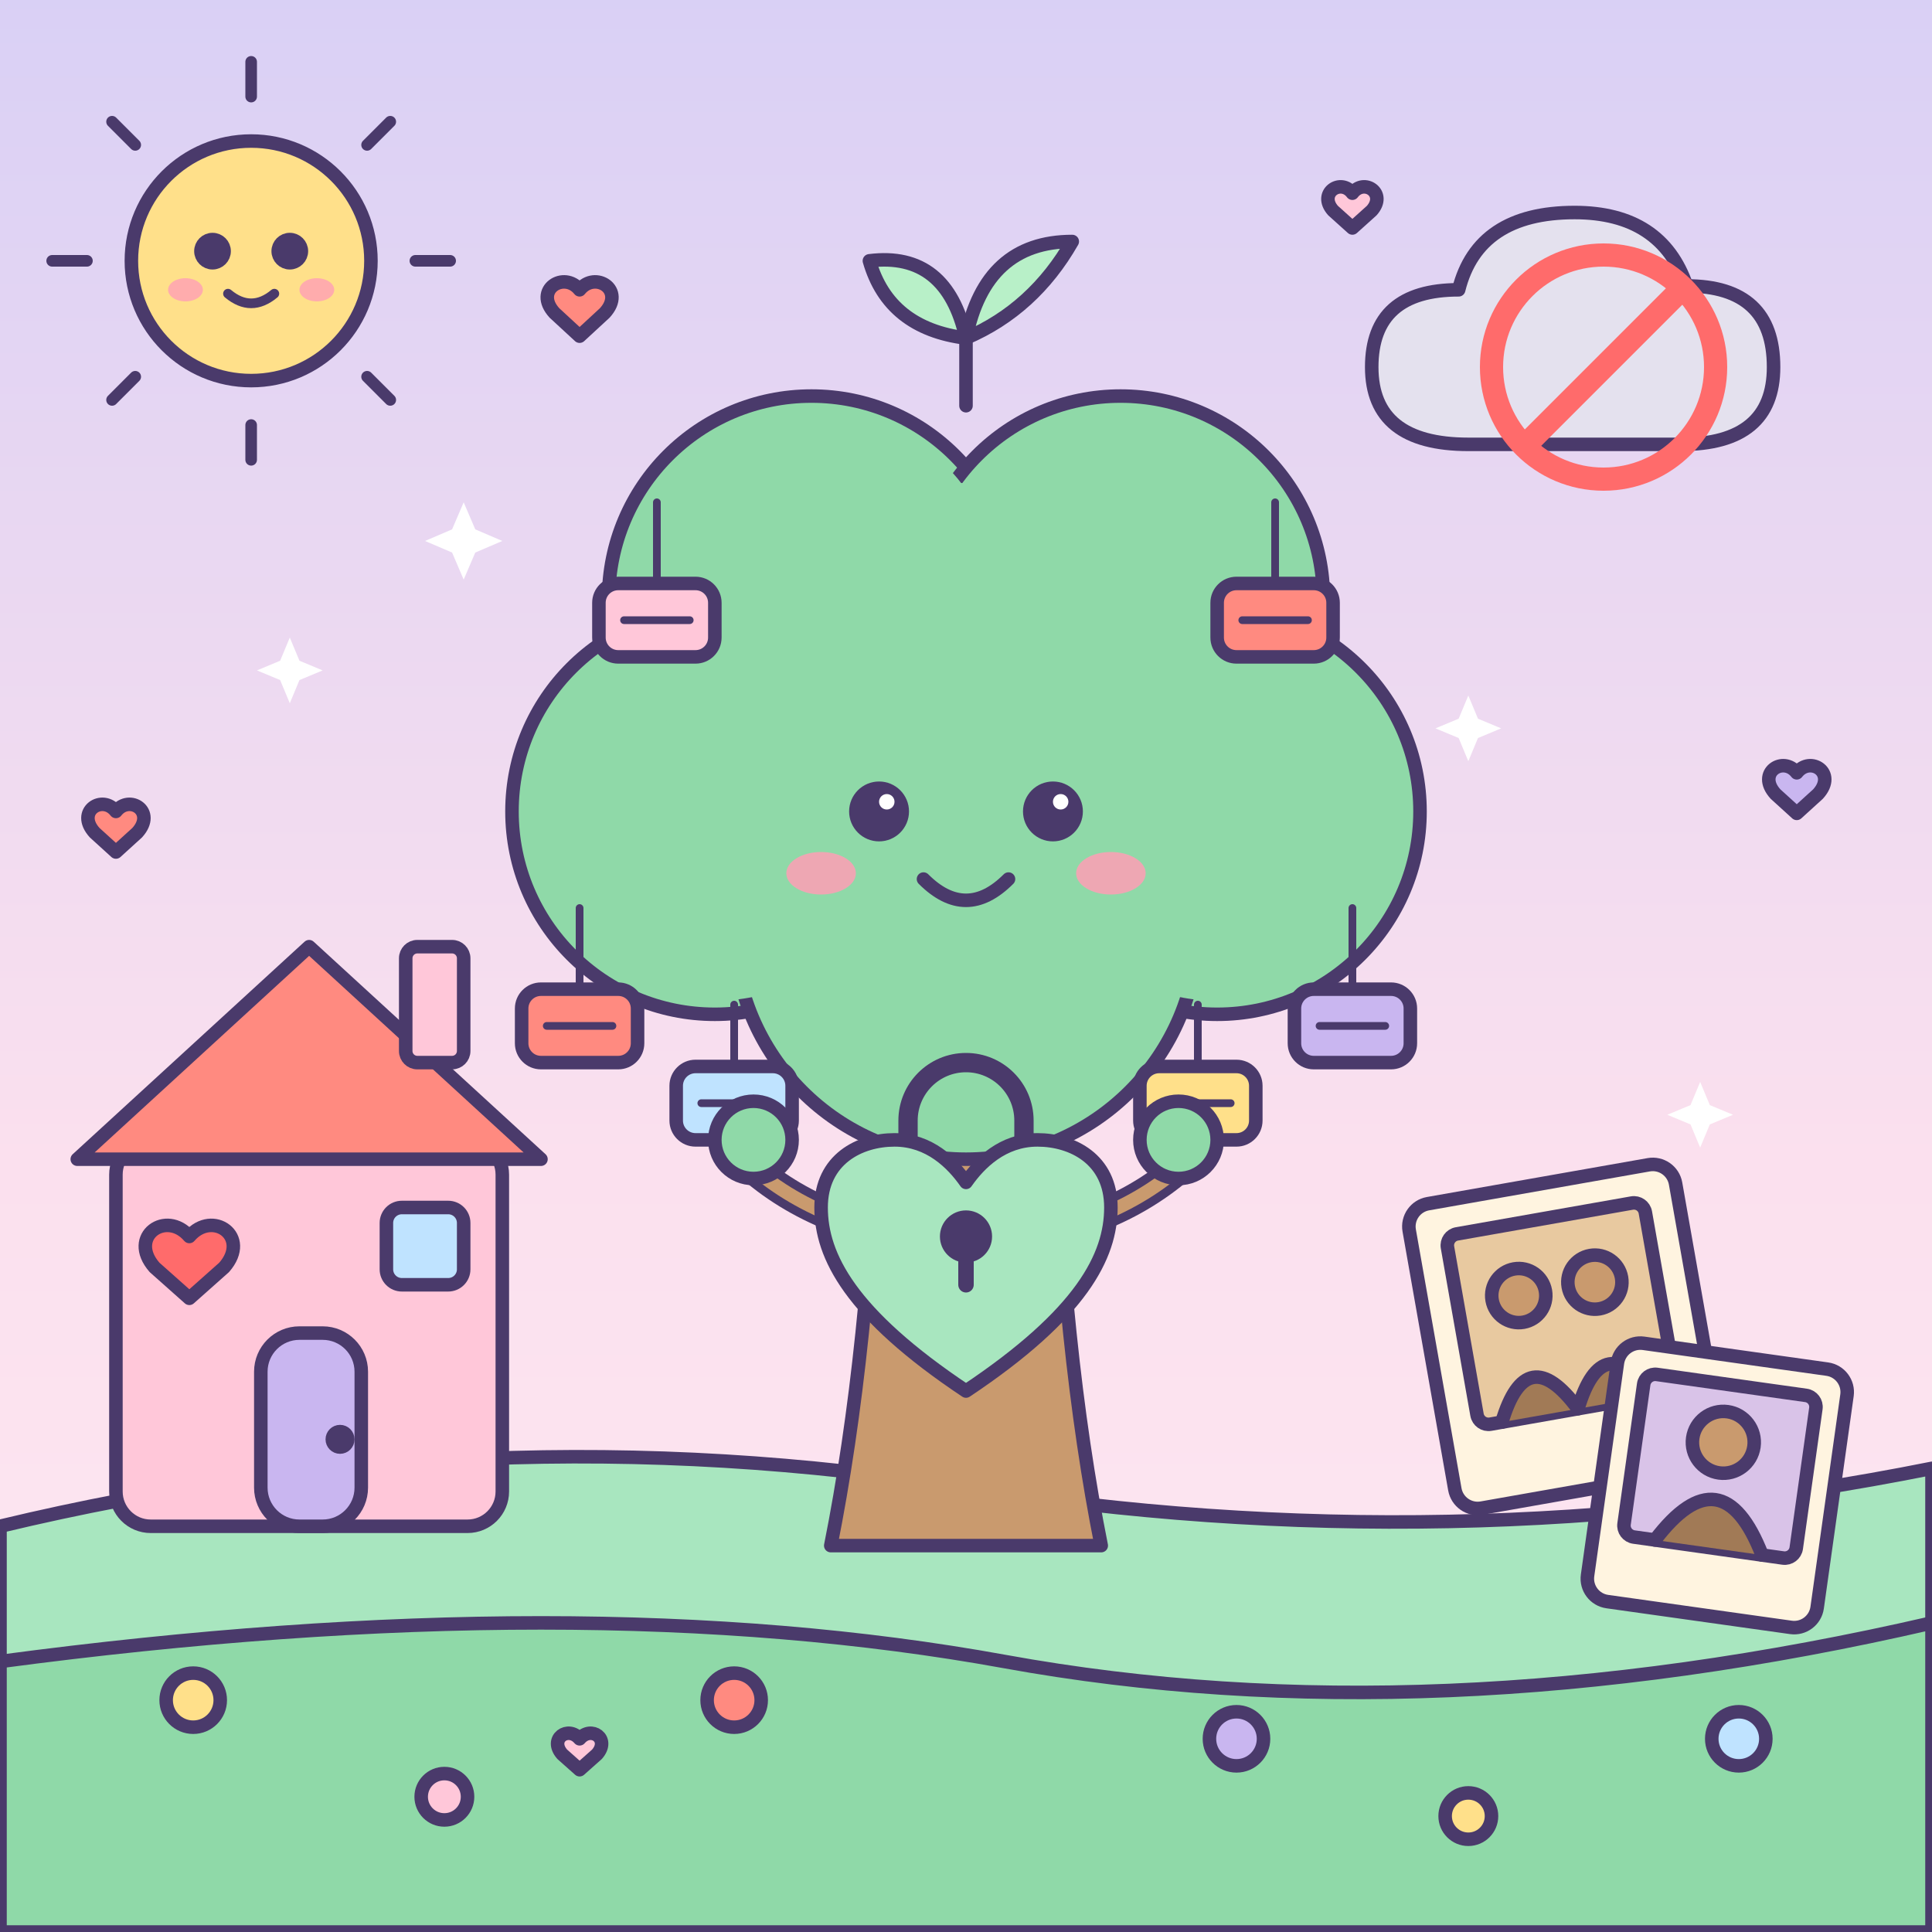
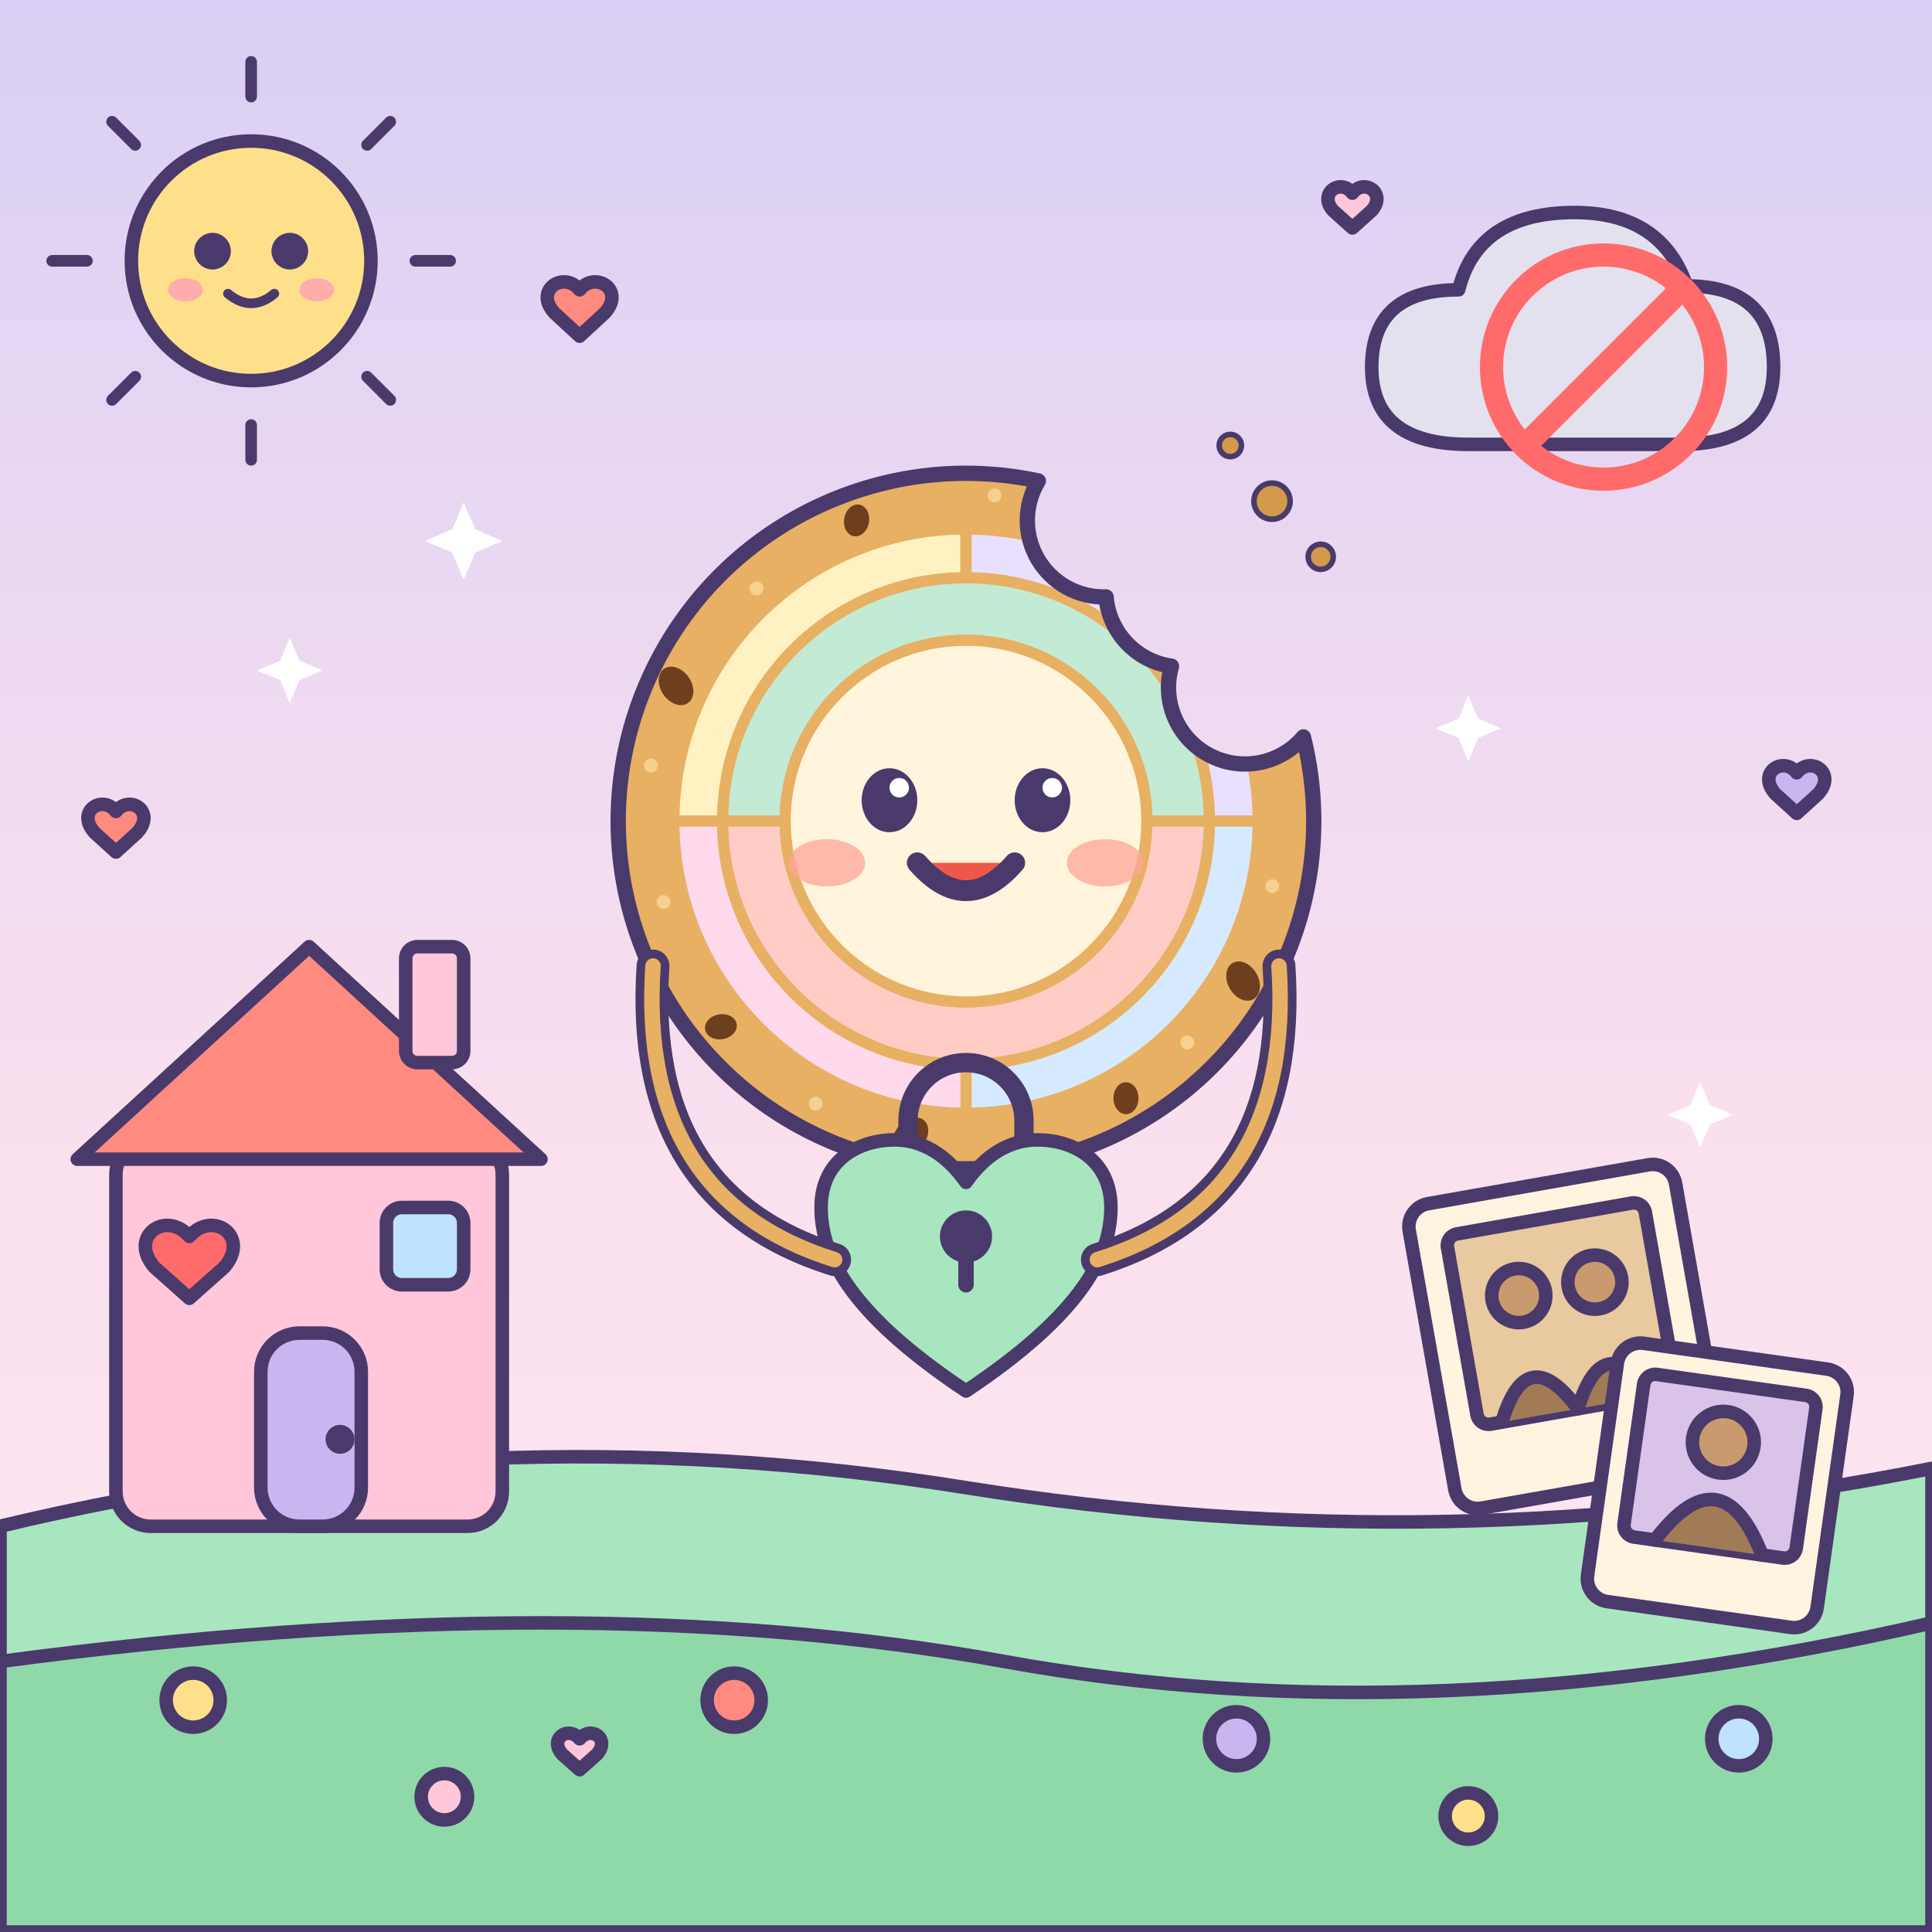
<svg xmlns="http://www.w3.org/2000/svg" viewBox="0 0 1000 1000">
  <defs>
    <linearGradient id="sky" x1="0" y1="0" x2="0" y2="1">
      <stop offset="0" stop-color="#d9d0f5" />
      <stop offset="0.6" stop-color="#fbe0ee" />
      <stop offset="1" stop-color="#fde9f2" />
    </linearGradient>
  </defs>
  <rect width="1000" height="1000" fill="url(#sky)" />
  <g stroke="#4a3a6b" stroke-width="7" stroke-linejoin="round" stroke-linecap="round">
    <circle cx="130" cy="135" r="62" fill="#ffe08a" />
    <g fill="none" stroke-width="6">
      <path d="M130 50v-18M130 220v18M45 135h-18M215 135h18M70 75l-12-12M190 75l12-12M70 195l-12 12M190 195l12 12" />
    </g>
    <circle cx="110" cy="130" r="6" fill="#4a3a6b" />
    <circle cx="150" cy="130" r="6" fill="#4a3a6b" />
    <path d="M118 152q12 10 24 0" fill="none" stroke-width="5" />
    <g stroke="none" fill="#ff9fb5" opacity=".8">
      <ellipse cx="96" cy="150" rx="9" ry="6" />
      <ellipse cx="164" cy="150" rx="9" ry="6" />
    </g>
    <path d="M760 230q-50 0-50-40q0-40 45-40q10-40 60-40q45 0 58 38q45 0 45 42q0 40-48 40z" fill="#e4e1ee" />
    <circle cx="830" cy="190" r="58" fill="none" stroke="#ff6b6b" stroke-width="12" />
    <path d="M790 230l80-80" stroke="#ff6b6b" stroke-width="12" />
    <path d="M0 790q250-60 500-20t500-10v240H0z" fill="#a8e6bf" />
    <path d="M0 860q300-40 520 0t480-20v160H0z" fill="#8fd9a8" />
    <g>
      <rect x="60" y="590" width="200" height="200" rx="18" fill="#ffc7d9" />
      <path d="M40 600l120-110l120 110z" fill="#ff8a80" />
      <rect x="135" y="690" width="52" height="100" rx="20" fill="#c9b6f0" />
      <circle cx="176" cy="745" r="4" fill="#4a3a6b" />
      <path d="M98 640c-12-14-32 0-18 16l18 16l18-16c14-16-6-30-18-16z" fill="#ff6b6b" />
      <rect x="200" y="625" width="40" height="40" rx="8" fill="#bfe3ff" />
      <rect x="210" y="490" width="30" height="60" rx="6" fill="#ffc7d9" />
    </g>
-     <g fill="#c99a6e">
-       <path d="M455 560q-5 140-25 240h140q-20-100-25-240z" />
-     </g>
-     <path d="M470 640q-60-10-95-50M530 640q60-10 95-50" fill="none" stroke-width="16" stroke="#4a3a6b" />
-     <path d="M470 640q-60-10-95-50M530 640q60-10 95-50" fill="none" stroke-width="7" stroke="#c99a6e" />
-     <g fill="#8fd9a8">
-       <circle cx="370" cy="420" r="105" />
-       <circle cx="630" cy="420" r="105" />
-       <circle cx="420" cy="310" r="105" />
-       <circle cx="580" cy="310" r="105" />
-       <circle cx="500" cy="480" r="120" />
-     </g>
-     <g stroke="none" fill="#8fd9a8">
-       <circle cx="500" cy="400" r="150" />
-       <circle cx="370" cy="420" r="98" />
-       <circle cx="630" cy="420" r="98" />
-       <circle cx="420" cy="310" r="98" />
-       <circle cx="580" cy="310" r="98" />
-       <circle cx="500" cy="480" r="113" />
-     </g>
-     <path d="M500 210q0-30 0-40" fill="none" />
-     <path d="M500 175q-40-5-50-40q40-5 50 40z" fill="#b8f0c8" />
-     <path d="M500 175q35-15 55-50q-45 0-55 50z" fill="#b8f0c8" />
-     <circle cx="455" cy="420" r="12" fill="#4a3a6b" />
-     <circle cx="545" cy="420" r="12" fill="#4a3a6b" />
-     <circle cx="459" cy="415" r="4" fill="#fff" stroke="none" />
-     <circle cx="549" cy="415" r="4" fill="#fff" stroke="none" />
-     <path d="M478 455q22 22 44 0" fill="none" />
-     <g stroke="none" fill="#ff9fb5" opacity=".85">
-       <ellipse cx="425" cy="452" rx="18" ry="11" />
-       <ellipse cx="575" cy="452" rx="18" ry="11" />
-     </g>
-     <g stroke-width="4">
-       <path d="M300 470v45M380 520v35M620 520v35M700 470v45M340 260v45M660 260v45" fill="none" />
-     </g>
-     <g>
-       <rect x="270" y="512" width="60" height="38" rx="10" fill="#ff8a80" />
-       <rect x="350" y="552" width="60" height="38" rx="10" fill="#bfe3ff" />
-       <rect x="590" y="552" width="60" height="38" rx="10" fill="#ffe08a" />
-       <rect x="670" y="512" width="60" height="38" rx="10" fill="#c9b6f0" />
-       <rect x="310" y="302" width="60" height="38" rx="10" fill="#ffc7d9" />
-       <rect x="630" y="302" width="60" height="38" rx="10" fill="#ff8a80" />
-     </g>
-     <g stroke-width="4" fill="none">
-       <path d="M283 531h34M363 571h34M603 571h34M683 531h34M323 321h34M643 321h34" />
+     <g transform="translate(284.0 209.0) scale(3.6)" stroke="none">
+       <defs>
+         <clipPath id="kibi-a">
+           <path d="M70.4,11.09 A11,11 0 0 0 80.14,27.77 A11,11 0 0 0 89.55,37.73 A11,11 0 0 0 108.51,47.9 A50,50 0 1 1 70.4,11.09 Z" />
+         </clipPath>
+       </defs>
+       <path d="M70.4,11.09 A11,11 0 0 0 80.14,27.77 A11,11 0 0 0 89.55,37.73 A11,11 0 0 0 108.51,47.9 A50,50 0 1 1 70.4,11.09 Z" fill="#e8b062" />
+       <g clip-path="url(#kibi-a)" stroke="#e8b062" stroke-width="1.6">
+         <path d="M34.0,60.0 L25.0,60.0 A35,35 0 0 1 95.0,60.0 L86.0,60.0 A26,26 0 0 0 34.0,60.0 Z" fill="#c2ead4" />
+         <path d="M86.0,60.0 L95.0,60.0 A35,35 0 0 1 25.0,60.0 L34.0,60.0 A26,26 0 0 0 86.0,60.0 Z" fill="#ffcdc5" />
+         <path d="M25.0,60.0 L18.0,60.0 A42,42 0 0 1 60.0,18.0 L60.0,25.0 A35,35 0 0 0 25.0,60.0 Z" fill="#fff1c2" />
+         <path d="M60.0,25.0 L60.0,18.0 A42,42 0 0 1 102.0,60.0 L95.0,60.0 A35,35 0 0 0 60.0,25.0 Z" fill="#e9e0ff" />
+         <path d="M95.0,60.0 L102.0,60.0 A42,42 0 0 1 60.0,102.0 L60.0,95.0 A35,35 0 0 0 95.0,60.0 Z" fill="#d6eaff" />
+         <path d="M60.0,95.0 L60.0,102.0 A42,42 0 0 1 18.0,60.0 L25.0,60.0 A35,35 0 0 0 60.0,95.0 Z" fill="#ffd9ec" />
+         <circle cx="60" cy="60" r="26" fill="#fff4dc" />
+       </g>
+       <g clip-path="url(#kibi-a)">
+         <circle cx="38.4" cy="100.62" r="1" fill="#f6d08f" />
+         <circle cx="16.53" cy="71.65" r="1" fill="#f6d08f" />
+         <circle cx="14.7" cy="52.01" r="1" fill="#f6d08f" />
+         <circle cx="29.89" cy="26.56" r="1" fill="#f6d08f" />
+         <circle cx="64.1" cy="13.18" r="1" fill="#f6d08f" />
+         <circle cx="91.82" cy="91.82" r="1" fill="#f6d08f" />
+         <circle cx="68.16" cy="106.29" r="1" fill="#f6d08f" />
+         <circle cx="104.02" cy="69.36" r="1" fill="#f6d08f" />
+         <ellipse cx="52.01" cy="105.3" rx="3" ry="2.2" transform="rotate(130 52.01 105.3)" fill="#6e3f1f" />
+         <ellipse cx="24.76" cy="89.57" rx="2.3" ry="1.8" transform="rotate(170 24.76 89.57)" fill="#6e3f1f" />
+         <ellipse cx="18.31" cy="40.56" rx="3" ry="2.2" transform="rotate(235 18.31 40.56)" fill="#6e3f1f" />
+         <ellipse cx="44.27" cy="16.77" rx="2.3" ry="1.8" transform="rotate(280 44.27 16.77)" fill="#6e3f1f" />
+         <ellipse cx="99.84" cy="83.0" rx="3" ry="2.2" transform="rotate(60 99.84 83.0)" fill="#6e3f1f" />
+         <ellipse cx="83.0" cy="99.84" rx="2.3" ry="1.8" transform="rotate(90 83.0 99.84)" fill="#6e3f1f" />
+       </g>
+       <path d="M70.4,11.09 A11,11 0 0 0 80.14,27.77 A11,11 0 0 0 89.55,37.73 A11,11 0 0 0 108.51,47.9 A50,50 0 1 1 70.4,11.09 Z" fill="none" stroke="#4a3a6b" stroke-width="2.2" stroke-linejoin="round" />
+       <g fill="#d39a4c" stroke="#4a3a6b" stroke-width="0.8">
+         <circle cx="104" cy="14" r="2.6" />
+         <circle cx="111" cy="22" r="1.8" />
+         <circle cx="98" cy="6" r="1.6" />
+       </g>
+       <ellipse cx="49" cy="57" rx="4" ry="4.6" fill="#4a3a6b" />
+       <circle cx="50.4" cy="55.2" r="1.4" fill="#fff" />
+       <ellipse cx="71" cy="57" rx="4" ry="4.6" fill="#4a3a6b" />
+       <circle cx="72.4" cy="55.2" r="1.4" fill="#fff" />
+       <path d="M53 66 q7 8 14 0" stroke="#4a3a6b" stroke-width="3" fill="#ef5848" stroke-linecap="round" />
+       <ellipse cx="40" cy="66" rx="5.5" ry="3.4" fill="#ffa598" opacity="0.75" />
+       <ellipse cx="80" cy="66" rx="5.5" ry="3.4" fill="#ffa598" opacity="0.75" />
    </g>
    <path d="M470 600v-20a30 30 0 0 1 60 0v20" fill="none" stroke-width="10" />
    <path d="M500 720c-60-40-75-70-75-95c0-25 20-35 38-35c18 0 30 12 37 22c7-10 19-22 37-22c18 0 38 10 38 35c0 25-15 55-75 95z" fill="#a8e6bf" />
    <circle cx="500" cy="640" r="10" fill="#4a3a6b" />
    <path d="M500 645v20" stroke-width="8" />
-     <circle cx="390" cy="590" r="20" fill="#8fd9a8" />
-     <circle cx="610" cy="590" r="20" fill="#8fd9a8" />
+     <path d="M338 500 Q330 620 432 652 M662 500 Q670 620 568 652" fill="none" stroke="#4a3a6b" stroke-width="17" />
+     <path d="M338 500 Q330 620 432 652 M662 500 Q670 620 568 652" fill="none" stroke="#e8b062" stroke-width="8" />
    <g transform="rotate(-10 820 690)">
      <rect x="740" y="610" width="140" height="160" rx="12" fill="#fff4e0" />
      <rect x="758" y="628" width="104" height="100" rx="6" fill="#e8c9a0" />
      <circle cx="790" cy="665" r="14" fill="#c99a6e" />
      <circle cx="830" cy="665" r="14" fill="#c99a6e" />
      <path d="M770 728q20-40 40 0M810 728q20-40 40 0" fill="#a17a56" />
    </g>
    <g transform="rotate(8 880 760)">
      <rect x="830" y="700" width="120" height="135" rx="12" fill="#fff4e0" />
      <rect x="845" y="715" width="90" height="85" rx="6" fill="#d9c3e8" />
      <circle cx="890" cy="745" r="16" fill="#c99a6e" />
      <path d="M862 800q28-50 56 0" fill="#a17a56" />
    </g>
    <g fill="#ffc7d9">
      <path d="M300 900c-6-7-16 0-9 8l9 8l9-8c7-8-3-15-9-8z" />
    </g>
    <g>
      <circle cx="100" cy="880" r="14" fill="#ffe08a" />
      <circle cx="380" cy="880" r="14" fill="#ff8a80" />
      <circle cx="640" cy="900" r="14" fill="#c9b6f0" />
      <circle cx="900" cy="900" r="14" fill="#bfe3ff" />
      <circle cx="230" cy="930" r="12" fill="#ffc7d9" />
      <circle cx="760" cy="940" r="12" fill="#ffe08a" />
    </g>
    <path d="M300 150c-8-10-24 0-13 12l13 12l13-12c11-12-5-22-13-12z" fill="#ff8a80" />
    <path d="M700 100c-6-8-18 0-10 9l10 9l10-9c8-9-4-17-10-9z" fill="#ffc7d9" />
    <path d="M930 400c-7-9-21 0-11 11l11 10l11-10c10-11-4-20-11-11z" fill="#c9b6f0" />
    <path d="M60 420c-7-9-21 0-11 11l11 10l11-10c10-11-4-20-11-11z" fill="#ff8a80" />
  </g>
  <g fill="#fff">
    <path d="M240 260l6 14l14 6l-14 6l-6 14l-6-14l-14-6l14-6z" />
    <path d="M760 360l5 12l12 5l-12 5l-5 12l-5-12l-12-5l12-5z" />
    <path d="M880 560l5 12l12 5l-12 5l-5 12l-5-12l-12-5l12-5z" />
    <path d="M150 330l5 12l12 5l-12 5l-5 12l-5-12l-12-5l12-5z" />
  </g>
</svg>
